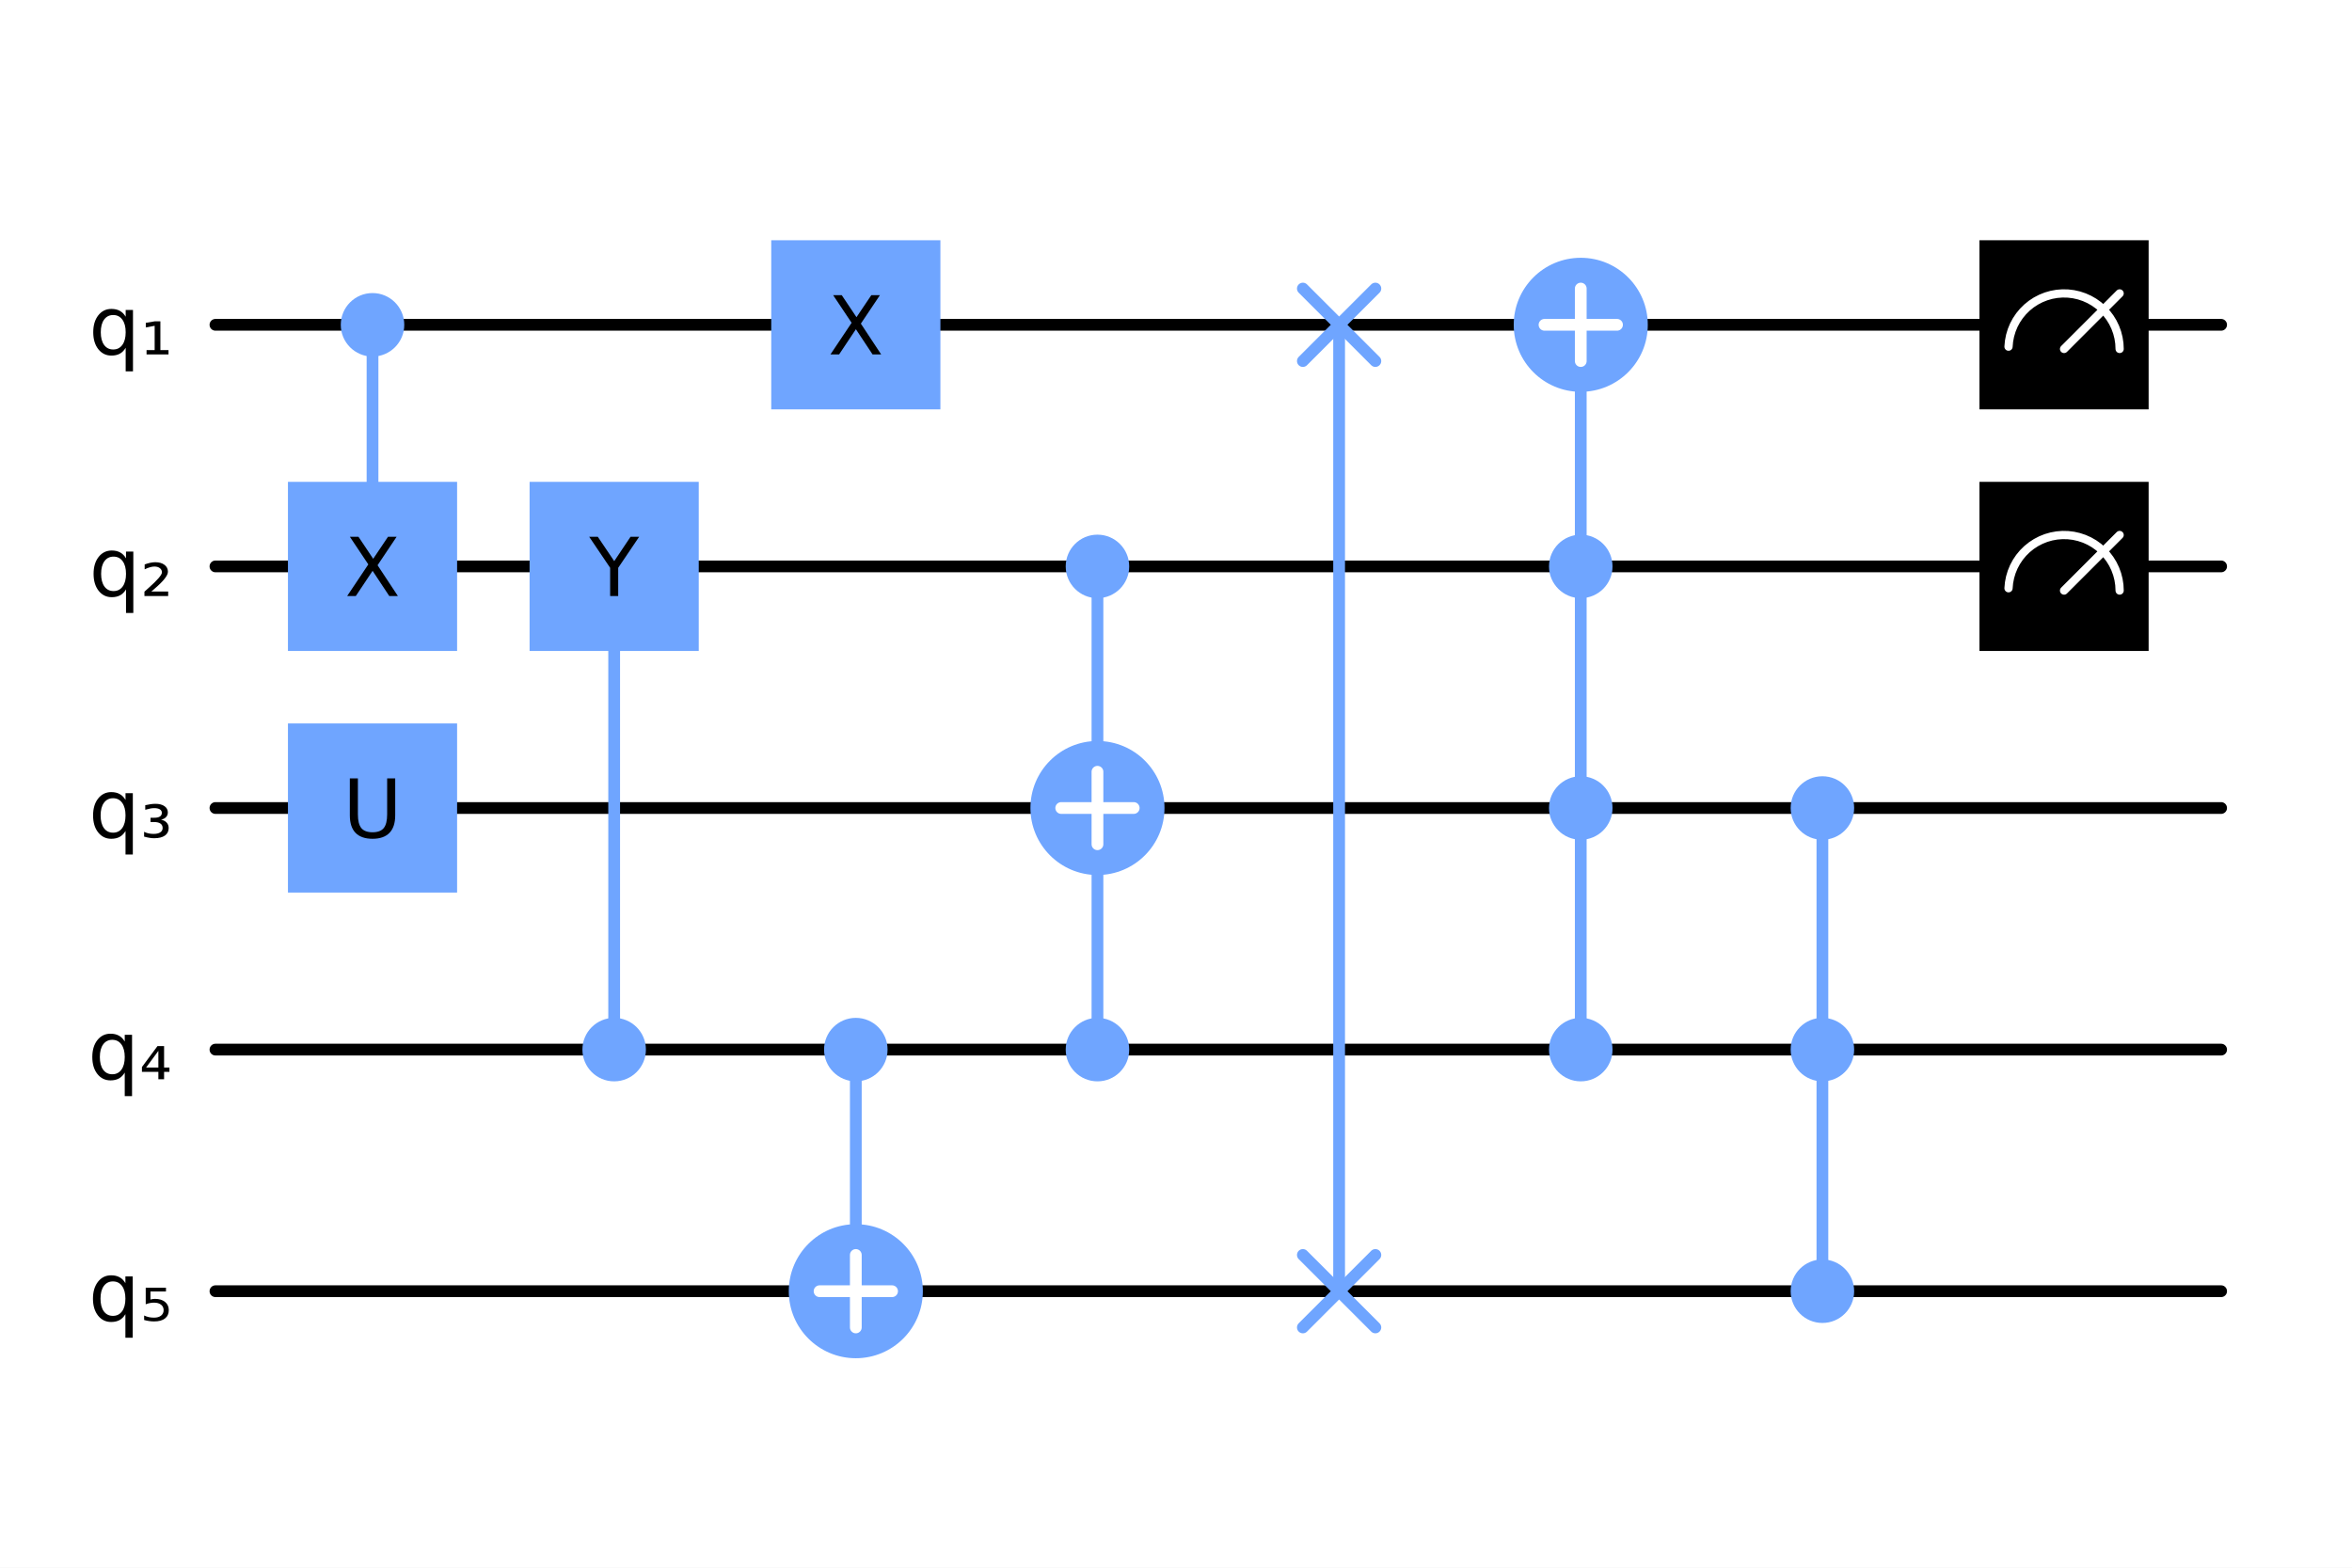
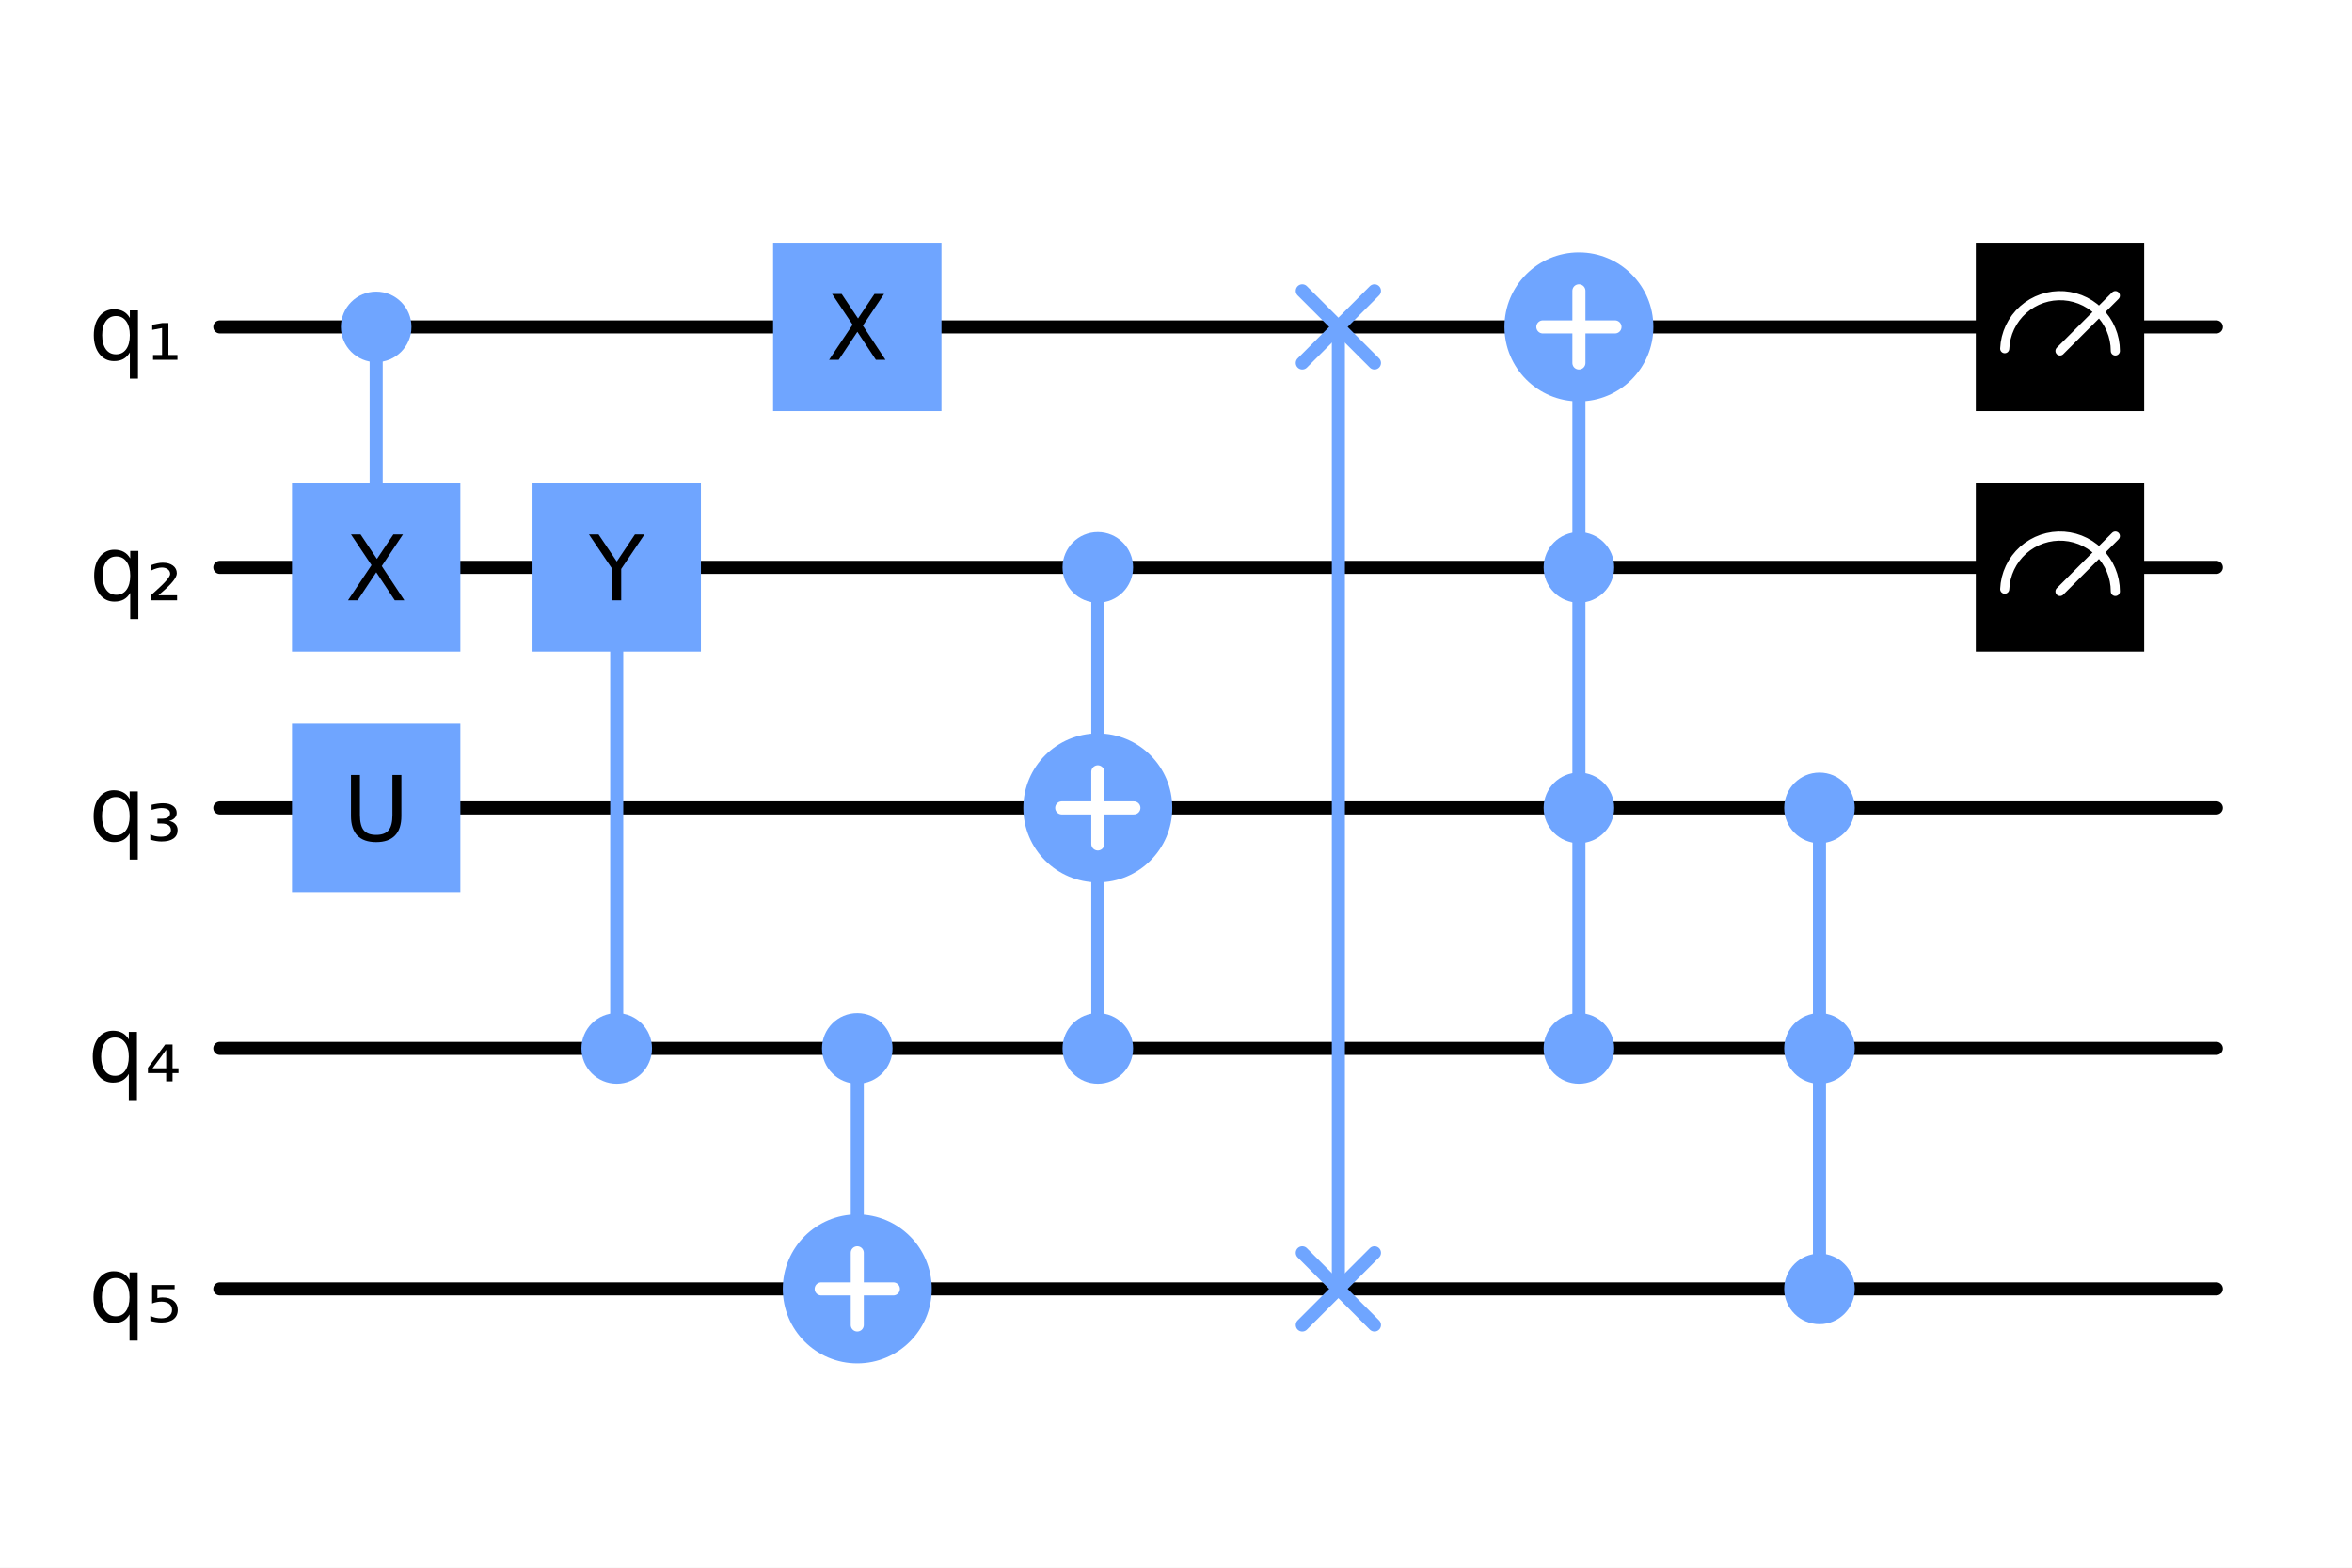
- <svg xmlns="http://www.w3.org/2000/svg" width="600" height="400" viewBox="0 0 2400 1600">
+ <svg xmlns="http://www.w3.org/2000/svg" width="540" height="360" viewBox="0 0 2160 1440">
  <defs>
-     <clipPath id="clip030">
-       <rect x="0" y="0" width="2400" height="1600" />
+     <clipPath id="clip200">
+       <rect x="0" y="0" width="2160" height="1440" />
    </clipPath>
  </defs>
-   <path clip-path="url(#clip030)" d="M0 1600 L2400 1600 L2400 0 L0 0  Z" fill="#ffffff" fill-rule="evenodd" fill-opacity="1" />
+   <path clip-path="url(#clip200)" d="M0 1440 L2160 1440 L2160 0 L0 0  Z" fill="#ffffff" fill-rule="evenodd" fill-opacity="1" />
  <defs>
-     <clipPath id="clip031">
-       <rect x="480" y="0" width="1681" height="1600" />
+     <clipPath id="clip201">
+       <rect x="432" y="0" width="1513" height="1440" />
    </clipPath>
  </defs>
-   <path clip-path="url(#clip030)" d="M47.244 1552.76 L2352.76 1552.76 L2352.76 47.244 L47.244 47.244  Z" fill="#ffffff" fill-rule="evenodd" fill-opacity="1" />
+   <path clip-path="url(#clip200)" d="M47.244 1392.76 L2112.76 1392.76 L2112.76 47.244 L47.244 47.244  Z" fill="#ffffff" fill-rule="evenodd" fill-opacity="1" />
  <defs>
-     <clipPath id="clip032">
-       <rect x="47" y="47" width="2307" height="1507" />
+     <clipPath id="clip202">
+       <rect x="47" y="47" width="2067" height="1347" />
    </clipPath>
  </defs>
-   <polyline clip-path="url(#clip032)" style="stroke:#000000; stroke-linecap:round; stroke-linejoin:round; stroke-width:12; stroke-opacity:1; fill:none" points="219.849,331.5 2266.45,331.5 " />
-   <polyline clip-path="url(#clip032)" style="stroke:#000000; stroke-linecap:round; stroke-linejoin:round; stroke-width:12; stroke-opacity:1; fill:none" points="219.849,578.079 2266.45,578.079 " />
-   <polyline clip-path="url(#clip032)" style="stroke:#000000; stroke-linecap:round; stroke-linejoin:round; stroke-width:12; stroke-opacity:1; fill:none" points="219.849,824.658 2266.45,824.658 " />
-   <polyline clip-path="url(#clip032)" style="stroke:#000000; stroke-linecap:round; stroke-linejoin:round; stroke-width:12; stroke-opacity:1; fill:none" points="219.849,1071.24 2266.45,1071.24 " />
-   <polyline clip-path="url(#clip032)" style="stroke:#000000; stroke-linecap:round; stroke-linejoin:round; stroke-width:12; stroke-opacity:1; fill:none" points="219.849,1317.82 2266.45,1317.82 " />
-   <path clip-path="url(#clip032)" d="M293.823 738.355 L466.428 738.355 L466.428 910.96 L293.823 910.96 L293.823 738.355  Z" fill="#6fa5ff" fill-rule="evenodd" fill-opacity="1" />
-   <polyline clip-path="url(#clip032)" style="stroke:#000000; stroke-linecap:round; stroke-linejoin:round; stroke-width:0; stroke-opacity:1; fill:none" points="293.823,738.355 466.428,738.355 466.428,910.96 293.823,910.96 293.823,738.355 " />
-   <path clip-path="url(#clip032)" d="M786.981 245.198 L959.586 245.198 L959.586 417.803 L786.981 417.803 L786.981 245.198  Z" fill="#6fa5ff" fill-rule="evenodd" fill-opacity="1" />
-   <polyline clip-path="url(#clip032)" style="stroke:#000000; stroke-linecap:round; stroke-linejoin:round; stroke-width:0; stroke-opacity:1; fill:none" points="786.981,245.198 959.586,245.198 959.586,417.803 786.981,417.803 786.981,245.198 " />
-   <circle clip-path="url(#clip032)" cx="380.125" cy="331.5" r="32.4" fill="#6fa5ff" fill-rule="evenodd" fill-opacity="1" stroke="none" />
-   <polyline clip-path="url(#clip032)" style="stroke:#6fa5ff; stroke-linecap:round; stroke-linejoin:round; stroke-width:12; stroke-opacity:1; fill:none" points="380.125,331.5 380.125,578.079 " />
-   <path clip-path="url(#clip032)" d="M293.823 491.776 L466.428 491.776 L466.428 664.382 L293.823 664.382 L293.823 491.776  Z" fill="#6fa5ff" fill-rule="evenodd" fill-opacity="1" />
-   <polyline clip-path="url(#clip032)" style="stroke:#000000; stroke-linecap:round; stroke-linejoin:round; stroke-width:0; stroke-opacity:1; fill:none" points="293.823,491.776 466.428,491.776 466.428,664.382 293.823,664.382 293.823,491.776 " />
-   <circle clip-path="url(#clip032)" cx="626.704" cy="1071.24" r="32.4" fill="#6fa5ff" fill-rule="evenodd" fill-opacity="1" stroke="none" />
-   <polyline clip-path="url(#clip032)" style="stroke:#6fa5ff; stroke-linecap:round; stroke-linejoin:round; stroke-width:12; stroke-opacity:1; fill:none" points="626.704,1071.24 626.704,578.079 " />
-   <path clip-path="url(#clip032)" d="M540.402 491.776 L713.007 491.776 L713.007 664.382 L540.402 664.382 L540.402 491.776  Z" fill="#6fa5ff" fill-rule="evenodd" fill-opacity="1" />
-   <polyline clip-path="url(#clip032)" style="stroke:#000000; stroke-linecap:round; stroke-linejoin:round; stroke-width:0; stroke-opacity:1; fill:none" points="540.402,491.776 713.007,491.776 713.007,664.382 540.402,664.382 540.402,491.776 " />
-   <polyline clip-path="url(#clip032)" style="stroke:#6fa5ff; stroke-linecap:round; stroke-linejoin:round; stroke-width:12; stroke-opacity:1; fill:none" points="873.283,1071.24 873.283,1317.82 " />
-   <circle clip-path="url(#clip032)" cx="873.283" cy="1071.24" r="32.4" fill="#6fa5ff" fill-rule="evenodd" fill-opacity="1" stroke="none" />
-   <circle clip-path="url(#clip032)" cx="873.283" cy="1317.82" r="68.4" fill="#6fa5ff" fill-rule="evenodd" fill-opacity="1" stroke="none" />
-   <polyline clip-path="url(#clip032)" style="stroke:#ffffff; stroke-linecap:round; stroke-linejoin:round; stroke-width:12; stroke-opacity:1; fill:none" points="836.296,1317.82 910.27,1317.82 " />
-   <polyline clip-path="url(#clip032)" style="stroke:#ffffff; stroke-linecap:round; stroke-linejoin:round; stroke-width:12; stroke-opacity:1; fill:none" points="873.283,1280.83 873.283,1354.8 " />
-   <polyline clip-path="url(#clip032)" style="stroke:#6fa5ff; stroke-linecap:round; stroke-linejoin:round; stroke-width:12; stroke-opacity:1; fill:none" points="1119.86,1071.24 1119.86,824.658 " />
-   <polyline clip-path="url(#clip032)" style="stroke:#6fa5ff; stroke-linecap:round; stroke-linejoin:round; stroke-width:12; stroke-opacity:1; fill:none" points="1119.86,578.079 1119.86,824.658 " />
-   <circle clip-path="url(#clip032)" cx="1119.86" cy="1071.24" r="32.4" fill="#6fa5ff" fill-rule="evenodd" fill-opacity="1" stroke="none" />
-   <circle clip-path="url(#clip032)" cx="1119.86" cy="578.079" r="32.4" fill="#6fa5ff" fill-rule="evenodd" fill-opacity="1" stroke="none" />
-   <circle clip-path="url(#clip032)" cx="1119.86" cy="824.658" r="68.4" fill="#6fa5ff" fill-rule="evenodd" fill-opacity="1" stroke="none" />
-   <polyline clip-path="url(#clip032)" style="stroke:#ffffff; stroke-linecap:round; stroke-linejoin:round; stroke-width:12; stroke-opacity:1; fill:none" points="1082.88,824.658 1156.85,824.658 " />
-   <polyline clip-path="url(#clip032)" style="stroke:#ffffff; stroke-linecap:round; stroke-linejoin:round; stroke-width:12; stroke-opacity:1; fill:none" points="1119.86,787.671 1119.86,861.645 " />
-   <polyline clip-path="url(#clip032)" style="stroke:#6fa5ff; stroke-linecap:round; stroke-linejoin:round; stroke-width:12; stroke-opacity:1; fill:none" points="1366.44,331.5 1366.44,1317.82 " />
-   <polyline clip-path="url(#clip032)" style="stroke:#6fa5ff; stroke-linecap:round; stroke-linejoin:round; stroke-width:12; stroke-opacity:1; fill:none" points="1329.45,294.513 1403.43,368.487 " />
-   <polyline clip-path="url(#clip032)" style="stroke:#6fa5ff; stroke-linecap:round; stroke-linejoin:round; stroke-width:12; stroke-opacity:1; fill:none" points="1329.45,368.487 1403.43,294.513 " />
-   <polyline clip-path="url(#clip032)" style="stroke:#6fa5ff; stroke-linecap:round; stroke-linejoin:round; stroke-width:12; stroke-opacity:1; fill:none" points="1329.45,1280.83 1403.43,1354.8 " />
-   <polyline clip-path="url(#clip032)" style="stroke:#6fa5ff; stroke-linecap:round; stroke-linejoin:round; stroke-width:12; stroke-opacity:1; fill:none" points="1329.45,1354.8 1403.43,1280.83 " />
-   <circle clip-path="url(#clip032)" cx="1613.02" cy="578.079" r="32.4" fill="#6fa5ff" fill-rule="evenodd" fill-opacity="1" stroke="none" />
-   <circle clip-path="url(#clip032)" cx="1613.02" cy="824.658" r="32.4" fill="#6fa5ff" fill-rule="evenodd" fill-opacity="1" stroke="none" />
-   <circle clip-path="url(#clip032)" cx="1613.02" cy="1071.24" r="32.4" fill="#6fa5ff" fill-rule="evenodd" fill-opacity="1" stroke="none" />
-   <polyline clip-path="url(#clip032)" style="stroke:#6fa5ff; stroke-linecap:round; stroke-linejoin:round; stroke-width:12; stroke-opacity:1; fill:none" points="1613.02,331.5 1613.02,1071.24 " />
-   <circle clip-path="url(#clip032)" cx="1613.02" cy="331.5" r="68.4" fill="#6fa5ff" fill-rule="evenodd" fill-opacity="1" stroke="none" />
-   <polyline clip-path="url(#clip032)" style="stroke:#ffffff; stroke-linecap:round; stroke-linejoin:round; stroke-width:12; stroke-opacity:1; fill:none" points="1576.03,331.5 1650.01,331.5 " />
-   <polyline clip-path="url(#clip032)" style="stroke:#ffffff; stroke-linecap:round; stroke-linejoin:round; stroke-width:12; stroke-opacity:1; fill:none" points="1613.02,294.513 1613.02,368.487 " />
-   <circle clip-path="url(#clip032)" cx="1859.6" cy="1317.82" r="32.4" fill="#6fa5ff" fill-rule="evenodd" fill-opacity="1" stroke="none" />
-   <circle clip-path="url(#clip032)" cx="1859.6" cy="824.658" r="32.4" fill="#6fa5ff" fill-rule="evenodd" fill-opacity="1" stroke="none" />
-   <circle clip-path="url(#clip032)" cx="1859.6" cy="1071.24" r="32.4" fill="#6fa5ff" fill-rule="evenodd" fill-opacity="1" stroke="none" />
-   <polyline clip-path="url(#clip032)" style="stroke:#6fa5ff; stroke-linecap:round; stroke-linejoin:round; stroke-width:12; stroke-opacity:1; fill:none" points="1859.6,824.658 1859.6,1317.82 " />
-   <path clip-path="url(#clip032)" d="M2019.87 245.198 L2192.48 245.198 L2192.48 417.803 L2019.87 417.803 L2019.87 245.198  Z" fill="#000000" fill-rule="evenodd" fill-opacity="1" />
-   <polyline clip-path="url(#clip032)" style="stroke:#000000; stroke-linecap:round; stroke-linejoin:round; stroke-width:0; stroke-opacity:1; fill:none" points="2019.87,245.198 2192.48,245.198 2192.48,417.803 2019.87,417.803 2019.87,245.198 " />
-   <polyline clip-path="url(#clip032)" style="stroke:#ffffff; stroke-linecap:round; stroke-linejoin:round; stroke-width:8.4; stroke-opacity:1; fill:none" points="2106.18,356.158 2162.89,299.445 " />
-   <polyline clip-path="url(#clip032)" style="stroke:#ffffff; stroke-linecap:round; stroke-linejoin:round; stroke-width:8.4; stroke-opacity:1; fill:none" points="2162.89,356.158 2162.61,350.496 2161.76,344.891 2160.36,339.398 2158.41,334.073 2155.95,328.968 2152.98,324.136 2149.55,319.623 2145.69,315.475 2141.43,311.733 2136.82,308.436 2131.9,305.615 2126.73,303.299 2121.35,301.512 2115.82,300.27 2110.19,299.587 2104.52,299.469 2098.87,299.918 2093.29,300.928 2087.84,302.491 2082.58,304.589 2077.55,307.203 2072.8,310.306 2068.39,313.867 2064.36,317.851 2060.74,322.217 2057.58,326.922 2054.9,331.92 2052.74,337.16 2051.11,342.59 2050.03,348.155 2049.51,353.8 " />
-   <path clip-path="url(#clip032)" d="M2019.87 491.776 L2192.48 491.776 L2192.48 664.382 L2019.87 664.382 L2019.87 491.776  Z" fill="#000000" fill-rule="evenodd" fill-opacity="1" />
-   <polyline clip-path="url(#clip032)" style="stroke:#000000; stroke-linecap:round; stroke-linejoin:round; stroke-width:0; stroke-opacity:1; fill:none" points="2019.87,491.776 2192.48,491.776 2192.48,664.382 2019.87,664.382 2019.87,491.776 " />
-   <polyline clip-path="url(#clip032)" style="stroke:#ffffff; stroke-linecap:round; stroke-linejoin:round; stroke-width:8.4; stroke-opacity:1; fill:none" points="2106.18,602.737 2162.89,546.024 " />
-   <polyline clip-path="url(#clip032)" style="stroke:#ffffff; stroke-linecap:round; stroke-linejoin:round; stroke-width:8.4; stroke-opacity:1; fill:none" points="2162.89,602.737 2162.61,597.075 2161.76,591.47 2160.36,585.977 2158.41,580.652 2155.95,575.547 2152.98,570.714 2149.55,566.201 2145.69,562.053 2141.43,558.312 2136.82,555.015 2131.9,552.194 2126.73,549.878 2121.35,548.091 2115.82,546.849 2110.19,546.166 2104.52,546.048 2098.87,546.497 2093.29,547.507 2087.84,549.069 2082.58,551.168 2077.55,553.782 2072.8,556.885 2068.39,560.446 2064.36,564.429 2060.74,568.796 2057.58,573.501 2054.9,578.499 2052.74,583.739 2051.11,589.168 2050.03,594.734 2049.51,600.379 " />
-   <path clip-path="url(#clip030)" d="M102.841 339.096 Q102.841 347.319 106.203 352.018 Q109.606 356.677 115.52 356.677 Q121.434 356.677 124.837 352.018 Q128.24 347.319 128.24 339.096 Q128.24 330.872 124.837 326.214 Q121.434 321.515 115.52 321.515 Q109.606 321.515 106.203 326.214 Q102.841 330.872 102.841 339.096 M128.24 354.935 Q125.89 358.986 122.285 360.971 Q118.72 362.915 113.697 362.915 Q105.474 362.915 100.289 356.353 Q95.144 349.79 95.144 339.096 Q95.144 328.401 100.289 321.839 Q105.474 315.276 113.697 315.276 Q118.72 315.276 122.285 317.261 Q125.89 319.206 128.24 323.257 L128.24 316.37 L135.694 316.37 L135.694 378.997 L128.24 378.997 L128.24 354.935 Z" fill="#000000" fill-rule="nonzero" fill-opacity="1" />
-   <path clip-path="url(#clip030)" d="M149.548 357.284 L157.812 357.284 L157.812 332.533 L148.778 334.194 L148.778 329.495 L158.095 327.915 L163.645 327.915 L163.645 357.284 L171.949 357.284 L171.949 361.74 L149.548 361.74 L149.548 357.284 Z" fill="#000000" fill-rule="nonzero" fill-opacity="1" />
-   <path clip-path="url(#clip030)" d="M103.185 585.675 Q103.185 593.898 106.547 598.597 Q109.95 603.255 115.864 603.255 Q121.779 603.255 125.182 598.597 Q128.584 593.898 128.584 585.675 Q128.584 577.451 125.182 572.793 Q121.779 568.094 115.864 568.094 Q109.95 568.094 106.547 572.793 Q103.185 577.451 103.185 585.675 M128.584 601.514 Q126.235 605.564 122.629 607.549 Q119.065 609.494 114.042 609.494 Q105.818 609.494 100.633 602.931 Q95.488 596.369 95.488 585.675 Q95.488 574.98 100.633 568.418 Q105.818 561.855 114.042 561.855 Q119.065 561.855 122.629 563.84 Q126.235 565.785 128.584 569.835 L128.584 562.949 L136.038 562.949 L136.038 625.576 L128.584 625.576 L128.584 601.514 Z" fill="#000000" fill-rule="nonzero" fill-opacity="1" />
-   <path clip-path="url(#clip030)" d="M154.429 603.701 L171.605 603.701 L171.605 608.319 L147.381 608.319 L147.381 603.863 Q148.758 602.607 151.31 600.339 Q165.245 587.984 165.245 584.176 Q165.245 581.502 163.139 579.882 Q161.032 578.221 157.589 578.221 Q155.482 578.221 153.011 578.95 Q150.54 579.639 147.624 581.056 L147.624 576.074 Q150.743 574.94 153.416 574.372 Q156.13 573.805 158.439 573.805 Q164.313 573.805 167.838 576.479 Q171.362 579.153 171.362 583.528 Q171.362 589.158 157.953 600.663 Q155.685 602.607 154.429 603.701 Z" fill="#000000" fill-rule="nonzero" fill-opacity="1" />
-   <path clip-path="url(#clip030)" d="M102.679 832.253 Q102.679 840.477 106.041 845.176 Q109.444 849.834 115.358 849.834 Q121.272 849.834 124.675 845.176 Q128.078 840.477 128.078 832.253 Q128.078 824.03 124.675 819.371 Q121.272 814.672 115.358 814.672 Q109.444 814.672 106.041 819.371 Q102.679 824.03 102.679 832.253 M128.078 848.092 Q125.728 852.143 122.123 854.128 Q118.558 856.073 113.535 856.073 Q105.312 856.073 100.127 849.51 Q94.982 842.948 94.982 832.253 Q94.982 821.559 100.127 814.996 Q105.312 808.434 113.535 808.434 Q118.558 808.434 122.123 810.419 Q125.728 812.363 128.078 816.414 L128.078 809.528 L135.532 809.528 L135.532 872.155 L128.078 872.155 L128.078 848.092 Z" fill="#000000" fill-rule="nonzero" fill-opacity="1" />
-   <path clip-path="url(#clip030)" d="M164.293 836.588 Q168.02 837.317 170.045 839.545 Q172.111 841.732 172.111 845.054 Q172.111 850.077 168.263 852.791 Q164.415 855.506 157.244 855.506 Q154.935 855.506 152.383 855.06 Q149.872 854.655 147.036 853.845 L147.036 848.943 Q149.143 850.037 151.533 850.563 Q153.963 851.09 156.677 851.09 Q161.093 851.09 163.523 849.51 Q165.954 847.89 165.954 845.054 Q165.954 842.057 163.685 840.517 Q161.457 838.978 157.082 838.978 L153.599 838.978 L153.599 834.603 L157.407 834.603 Q161.214 834.603 163.159 833.347 Q165.144 832.051 165.144 829.62 Q165.144 827.271 163.118 826.055 Q161.093 824.8 157.244 824.8 Q155.624 824.8 153.558 825.164 Q151.492 825.529 148.211 826.461 L148.211 821.802 Q151.168 821.113 153.761 820.749 Q156.353 820.384 158.581 820.384 Q164.415 820.384 167.817 822.774 Q171.261 825.164 171.261 829.175 Q171.261 831.97 169.438 833.914 Q167.615 835.859 164.293 836.588 Z" fill="#000000" fill-rule="nonzero" fill-opacity="1" />
-   <path clip-path="url(#clip030)" d="M101.889 1078.83 Q101.889 1087.06 105.251 1091.75 Q108.654 1096.41 114.568 1096.41 Q120.483 1096.41 123.885 1091.75 Q127.288 1087.06 127.288 1078.83 Q127.288 1070.61 123.885 1065.95 Q120.483 1061.25 114.568 1061.25 Q108.654 1061.25 105.251 1065.95 Q101.889 1070.61 101.889 1078.83 M127.288 1094.67 Q124.939 1098.72 121.333 1100.71 Q117.768 1102.65 112.745 1102.65 Q104.522 1102.65 99.337 1096.09 Q94.192 1089.53 94.192 1078.83 Q94.192 1068.14 99.337 1061.58 Q104.522 1055.01 112.745 1055.01 Q117.768 1055.01 121.333 1057 Q124.939 1058.94 127.288 1062.99 L127.288 1056.11 L134.742 1056.11 L134.742 1118.73 L127.288 1118.73 L127.288 1094.67 Z" fill="#000000" fill-rule="nonzero" fill-opacity="1" />
-   <path clip-path="url(#clip030)" d="M161.599 1072.55 L149.082 1089.53 L161.599 1089.53 L161.599 1072.55 M160.708 1067.65 L167.432 1067.65 L167.432 1089.53 L172.901 1089.53 L172.901 1093.94 L167.432 1093.94 L167.432 1101.48 L161.599 1101.48 L161.599 1093.94 L144.828 1093.94 L144.828 1089.04 L160.708 1067.65 Z" fill="#000000" fill-rule="nonzero" fill-opacity="1" />
-   <path clip-path="url(#clip030)" d="M102.557 1325.41 Q102.557 1333.63 105.92 1338.33 Q109.322 1342.99 115.237 1342.99 Q121.151 1342.99 124.554 1338.33 Q127.956 1333.63 127.956 1325.41 Q127.956 1317.19 124.554 1312.53 Q121.151 1307.83 115.237 1307.83 Q109.322 1307.83 105.92 1312.53 Q102.557 1317.19 102.557 1325.41 M127.956 1341.25 Q125.607 1345.3 122.002 1347.29 Q118.437 1349.23 113.414 1349.23 Q105.19 1349.23 100.005 1342.67 Q94.861 1336.11 94.861 1325.41 Q94.861 1314.72 100.005 1308.15 Q105.19 1301.59 113.414 1301.59 Q118.437 1301.59 122.002 1303.58 Q125.607 1305.52 127.956 1309.57 L127.956 1302.69 L135.41 1302.69 L135.41 1365.31 L127.956 1365.31 L127.956 1341.25 Z" fill="#000000" fill-rule="nonzero" fill-opacity="1" />
-   <path clip-path="url(#clip030)" d="M148.697 1314.23 L169.357 1314.23 L169.357 1318.08 L153.518 1318.08 L153.518 1326.34 Q154.652 1325.98 155.827 1325.82 Q156.961 1325.65 158.095 1325.65 Q164.617 1325.65 168.425 1328.77 Q172.233 1331.85 172.233 1337.16 Q172.233 1342.63 168.303 1345.67 Q164.415 1348.66 157.285 1348.66 Q154.854 1348.66 152.302 1348.3 Q149.75 1347.93 147.077 1347.2 L147.077 1342.63 Q149.386 1343.72 151.897 1344.29 Q154.409 1344.81 157.204 1344.81 Q161.7 1344.81 164.334 1342.75 Q166.967 1340.68 166.967 1337.16 Q166.967 1333.63 164.334 1331.57 Q161.7 1329.5 157.204 1329.5 Q155.097 1329.5 152.991 1329.91 Q150.885 1330.31 148.697 1331.16 L148.697 1314.23 Z" fill="#000000" fill-rule="nonzero" fill-opacity="1" />
-   <path clip-path="url(#clip030)" d="M356.975 794.418 L365.198 794.418 L365.198 831.16 Q365.198 840.882 368.722 845.176 Q372.246 849.429 380.146 849.429 Q388.004 849.429 391.529 845.176 Q395.053 840.882 395.053 831.16 L395.053 794.418 L403.276 794.418 L403.276 832.172 Q403.276 844.001 397.403 850.037 Q391.569 856.073 380.146 856.073 Q368.682 856.073 362.808 850.037 Q356.975 844.001 356.975 832.172 L356.975 794.418 Z" fill="#000000" fill-rule="nonzero" fill-opacity="1" />
-   <path clip-path="url(#clip030)" d="M850.152 301.26 L858.943 301.26 L873.972 323.743 L889.082 301.26 L897.872 301.26 L878.428 330.305 L899.168 361.74 L890.378 361.74 L873.364 336.017 L856.229 361.74 L847.398 361.74 L868.989 329.455 L850.152 301.26 Z" fill="#000000" fill-rule="nonzero" fill-opacity="1" />
-   <path clip-path="url(#clip030)" d="M356.995 547.839 L365.785 547.839 L380.814 570.322 L395.924 547.839 L404.714 547.839 L385.27 576.884 L406.011 608.319 L397.22 608.319 L380.206 582.596 L363.071 608.319 L354.24 608.319 L375.832 576.033 L356.995 547.839 Z" fill="#000000" fill-rule="nonzero" fill-opacity="1" />
-   <path clip-path="url(#clip030)" d="M601.204 547.839 L609.994 547.839 L626.765 572.712 L643.414 547.839 L652.205 547.839 L630.816 579.517 L630.816 608.319 L622.593 608.319 L622.593 579.517 L601.204 547.839 Z" fill="#000000" fill-rule="nonzero" fill-opacity="1" />
+   <polyline clip-path="url(#clip202)" style="stroke:#000000; stroke-linecap:round; stroke-linejoin:round; stroke-width:12; stroke-opacity:1; fill:none" points="201.881,300.27 2035.44,300.27 " />
+   <polyline clip-path="url(#clip202)" style="stroke:#000000; stroke-linecap:round; stroke-linejoin:round; stroke-width:12; stroke-opacity:1; fill:none" points="201.881,521.181 2035.44,521.181 " />
+   <polyline clip-path="url(#clip202)" style="stroke:#000000; stroke-linecap:round; stroke-linejoin:round; stroke-width:12; stroke-opacity:1; fill:none" points="201.881,742.091 2035.44,742.091 " />
+   <polyline clip-path="url(#clip202)" style="stroke:#000000; stroke-linecap:round; stroke-linejoin:round; stroke-width:12; stroke-opacity:1; fill:none" points="201.881,963.001 2035.44,963.001 " />
+   <polyline clip-path="url(#clip202)" style="stroke:#000000; stroke-linecap:round; stroke-linejoin:round; stroke-width:12; stroke-opacity:1; fill:none" points="201.881,1183.91 2035.44,1183.91 " />
+   <path clip-path="url(#clip202)" d="M268.154 664.772 L422.792 664.772 L422.792 819.41 L268.154 819.41 L268.154 664.772  Z" fill="#6fa5ff" fill-rule="evenodd" fill-opacity="1" />
+   <polyline clip-path="url(#clip202)" style="stroke:#000000; stroke-linecap:round; stroke-linejoin:round; stroke-width:0; stroke-opacity:1; fill:none" points="268.154,664.772 422.792,664.772 422.792,819.41 268.154,819.41 268.154,664.772 " />
+   <path clip-path="url(#clip202)" d="M709.975 222.952 L864.612 222.952 L864.612 377.589 L709.975 377.589 L709.975 222.952  Z" fill="#6fa5ff" fill-rule="evenodd" fill-opacity="1" />
+   <polyline clip-path="url(#clip202)" style="stroke:#000000; stroke-linecap:round; stroke-linejoin:round; stroke-width:0; stroke-opacity:1; fill:none" points="709.975,222.952 864.612,222.952 864.612,377.589 709.975,377.589 709.975,222.952 " />
+   <circle clip-path="url(#clip202)" cx="345.473" cy="300.27" r="32.4" fill="#6fa5ff" fill-rule="evenodd" fill-opacity="1" stroke="none" />
+   <polyline clip-path="url(#clip202)" style="stroke:#6fa5ff; stroke-linecap:round; stroke-linejoin:round; stroke-width:12; stroke-opacity:1; fill:none" points="345.473,300.27 345.473,521.181 " />
+   <path clip-path="url(#clip202)" d="M268.154 443.862 L422.792 443.862 L422.792 598.499 L268.154 598.499 L268.154 443.862  Z" fill="#6fa5ff" fill-rule="evenodd" fill-opacity="1" />
+   <polyline clip-path="url(#clip202)" style="stroke:#000000; stroke-linecap:round; stroke-linejoin:round; stroke-width:0; stroke-opacity:1; fill:none" points="268.154,443.862 422.792,443.862 422.792,598.499 268.154,598.499 268.154,443.862 " />
+   <circle clip-path="url(#clip202)" cx="566.383" cy="963.001" r="32.4" fill="#6fa5ff" fill-rule="evenodd" fill-opacity="1" stroke="none" />
+   <polyline clip-path="url(#clip202)" style="stroke:#6fa5ff; stroke-linecap:round; stroke-linejoin:round; stroke-width:12; stroke-opacity:1; fill:none" points="566.383,963.001 566.383,521.181 " />
+   <path clip-path="url(#clip202)" d="M489.065 443.862 L643.702 443.862 L643.702 598.499 L489.065 598.499 L489.065 443.862  Z" fill="#6fa5ff" fill-rule="evenodd" fill-opacity="1" />
+   <polyline clip-path="url(#clip202)" style="stroke:#000000; stroke-linecap:round; stroke-linejoin:round; stroke-width:0; stroke-opacity:1; fill:none" points="489.065,443.862 643.702,443.862 643.702,598.499 489.065,598.499 489.065,443.862 " />
+   <polyline clip-path="url(#clip202)" style="stroke:#6fa5ff; stroke-linecap:round; stroke-linejoin:round; stroke-width:12; stroke-opacity:1; fill:none" points="787.294,963.001 787.294,1183.91 " />
+   <circle clip-path="url(#clip202)" cx="787.294" cy="963.001" r="32.4" fill="#6fa5ff" fill-rule="evenodd" fill-opacity="1" stroke="none" />
+   <circle clip-path="url(#clip202)" cx="787.294" cy="1183.91" r="68.4" fill="#6fa5ff" fill-rule="evenodd" fill-opacity="1" stroke="none" />
+   <polyline clip-path="url(#clip202)" style="stroke:#ffffff; stroke-linecap:round; stroke-linejoin:round; stroke-width:12; stroke-opacity:1; fill:none" points="754.157,1183.91 820.43,1183.91 " />
+   <polyline clip-path="url(#clip202)" style="stroke:#ffffff; stroke-linecap:round; stroke-linejoin:round; stroke-width:12; stroke-opacity:1; fill:none" points="787.294,1150.78 787.294,1217.05 " />
+   <polyline clip-path="url(#clip202)" style="stroke:#6fa5ff; stroke-linecap:round; stroke-linejoin:round; stroke-width:12; stroke-opacity:1; fill:none" points="1008.2,963.001 1008.2,742.091 " />
+   <polyline clip-path="url(#clip202)" style="stroke:#6fa5ff; stroke-linecap:round; stroke-linejoin:round; stroke-width:12; stroke-opacity:1; fill:none" points="1008.2,521.181 1008.2,742.091 " />
+   <circle clip-path="url(#clip202)" cx="1008.2" cy="963.001" r="32.4" fill="#6fa5ff" fill-rule="evenodd" fill-opacity="1" stroke="none" />
+   <circle clip-path="url(#clip202)" cx="1008.2" cy="521.181" r="32.4" fill="#6fa5ff" fill-rule="evenodd" fill-opacity="1" stroke="none" />
+   <circle clip-path="url(#clip202)" cx="1008.2" cy="742.091" r="68.4" fill="#6fa5ff" fill-rule="evenodd" fill-opacity="1" stroke="none" />
+   <polyline clip-path="url(#clip202)" style="stroke:#ffffff; stroke-linecap:round; stroke-linejoin:round; stroke-width:12; stroke-opacity:1; fill:none" points="975.068,742.091 1041.34,742.091 " />
+   <polyline clip-path="url(#clip202)" style="stroke:#ffffff; stroke-linecap:round; stroke-linejoin:round; stroke-width:12; stroke-opacity:1; fill:none" points="1008.2,708.954 1008.2,775.228 " />
+   <polyline clip-path="url(#clip202)" style="stroke:#6fa5ff; stroke-linecap:round; stroke-linejoin:round; stroke-width:12; stroke-opacity:1; fill:none" points="1229.11,300.27 1229.11,1183.91 " />
+   <polyline clip-path="url(#clip202)" style="stroke:#6fa5ff; stroke-linecap:round; stroke-linejoin:round; stroke-width:12; stroke-opacity:1; fill:none" points="1195.98,267.134 1262.25,333.407 " />
+   <polyline clip-path="url(#clip202)" style="stroke:#6fa5ff; stroke-linecap:round; stroke-linejoin:round; stroke-width:12; stroke-opacity:1; fill:none" points="1195.98,333.407 1262.25,267.134 " />
+   <polyline clip-path="url(#clip202)" style="stroke:#6fa5ff; stroke-linecap:round; stroke-linejoin:round; stroke-width:12; stroke-opacity:1; fill:none" points="1195.98,1150.78 1262.25,1217.05 " />
+   <polyline clip-path="url(#clip202)" style="stroke:#6fa5ff; stroke-linecap:round; stroke-linejoin:round; stroke-width:12; stroke-opacity:1; fill:none" points="1195.98,1217.05 1262.25,1150.78 " />
+   <circle clip-path="url(#clip202)" cx="1450.02" cy="521.181" r="32.4" fill="#6fa5ff" fill-rule="evenodd" fill-opacity="1" stroke="none" />
+   <circle clip-path="url(#clip202)" cx="1450.02" cy="742.091" r="32.4" fill="#6fa5ff" fill-rule="evenodd" fill-opacity="1" stroke="none" />
+   <circle clip-path="url(#clip202)" cx="1450.02" cy="963.001" r="32.4" fill="#6fa5ff" fill-rule="evenodd" fill-opacity="1" stroke="none" />
+   <polyline clip-path="url(#clip202)" style="stroke:#6fa5ff; stroke-linecap:round; stroke-linejoin:round; stroke-width:12; stroke-opacity:1; fill:none" points="1450.02,300.27 1450.02,963.001 " />
+   <circle clip-path="url(#clip202)" cx="1450.02" cy="300.27" r="68.4" fill="#6fa5ff" fill-rule="evenodd" fill-opacity="1" stroke="none" />
+   <polyline clip-path="url(#clip202)" style="stroke:#ffffff; stroke-linecap:round; stroke-linejoin:round; stroke-width:12; stroke-opacity:1; fill:none" points="1416.89,300.27 1483.16,300.27 " />
+   <polyline clip-path="url(#clip202)" style="stroke:#ffffff; stroke-linecap:round; stroke-linejoin:round; stroke-width:12; stroke-opacity:1; fill:none" points="1450.02,267.134 1450.02,333.407 " />
+   <circle clip-path="url(#clip202)" cx="1670.94" cy="1183.91" r="32.4" fill="#6fa5ff" fill-rule="evenodd" fill-opacity="1" stroke="none" />
+   <circle clip-path="url(#clip202)" cx="1670.94" cy="742.091" r="32.4" fill="#6fa5ff" fill-rule="evenodd" fill-opacity="1" stroke="none" />
+   <circle clip-path="url(#clip202)" cx="1670.94" cy="963.001" r="32.4" fill="#6fa5ff" fill-rule="evenodd" fill-opacity="1" stroke="none" />
+   <polyline clip-path="url(#clip202)" style="stroke:#6fa5ff; stroke-linecap:round; stroke-linejoin:round; stroke-width:12; stroke-opacity:1; fill:none" points="1670.94,742.091 1670.94,1183.91 " />
+   <path clip-path="url(#clip202)" d="M1814.53 222.952 L1969.16 222.952 L1969.16 377.589 L1814.53 377.589 L1814.53 222.952  Z" fill="#000000" fill-rule="evenodd" fill-opacity="1" />
+   <polyline clip-path="url(#clip202)" style="stroke:#000000; stroke-linecap:round; stroke-linejoin:round; stroke-width:0; stroke-opacity:1; fill:none" points="1814.53,222.952 1969.16,222.952 1969.16,377.589 1814.53,377.589 1814.53,222.952 " />
+   <polyline clip-path="url(#clip202)" style="stroke:#ffffff; stroke-linecap:round; stroke-linejoin:round; stroke-width:8.4; stroke-opacity:1; fill:none" points="1891.85,322.361 1942.65,271.552 " />
+   <polyline clip-path="url(#clip202)" style="stroke:#ffffff; stroke-linecap:round; stroke-linejoin:round; stroke-width:8.4; stroke-opacity:1; fill:none" points="1942.65,322.361 1942.4,317.289 1941.64,312.267 1940.39,307.346 1938.64,302.575 1936.43,298.002 1933.78,293.672 1930.71,289.629 1927.24,285.913 1923.43,282.561 1919.3,279.607 1914.89,277.08 1910.26,275.005 1905.44,273.404 1900.48,272.291 1895.44,271.679 1890.36,271.574 1885.3,271.975 1880.3,272.881 1875.42,274.28 1870.7,276.161 1866.19,278.502 1861.94,281.282 1857.99,284.473 1854.38,288.041 1851.14,291.953 1848.31,296.169 1845.91,300.646 1843.97,305.341 1842.51,310.205 1841.54,315.191 1841.08,320.249 " />
+   <path clip-path="url(#clip202)" d="M1814.53 443.862 L1969.16 443.862 L1969.16 598.499 L1814.53 598.499 L1814.53 443.862  Z" fill="#000000" fill-rule="evenodd" fill-opacity="1" />
+   <polyline clip-path="url(#clip202)" style="stroke:#000000; stroke-linecap:round; stroke-linejoin:round; stroke-width:0; stroke-opacity:1; fill:none" points="1814.53,443.862 1969.16,443.862 1969.16,598.499 1814.53,598.499 1814.53,443.862 " />
+   <polyline clip-path="url(#clip202)" style="stroke:#ffffff; stroke-linecap:round; stroke-linejoin:round; stroke-width:8.4; stroke-opacity:1; fill:none" points="1891.85,543.272 1942.65,492.462 " />
+   <polyline clip-path="url(#clip202)" style="stroke:#ffffff; stroke-linecap:round; stroke-linejoin:round; stroke-width:8.4; stroke-opacity:1; fill:none" points="1942.65,543.272 1942.4,538.199 1941.64,533.177 1940.39,528.257 1938.64,523.486 1936.43,518.912 1933.78,514.583 1930.71,510.539 1927.24,506.823 1923.43,503.471 1919.3,500.517 1914.89,497.99 1910.26,495.915 1905.44,494.314 1900.48,493.202 1895.44,492.59 1890.36,492.484 1885.3,492.886 1880.3,493.791 1875.42,495.191 1870.7,497.071 1866.19,499.413 1861.94,502.193 1857.99,505.383 1854.38,508.952 1851.14,512.864 1848.31,517.079 1845.91,521.557 1843.97,526.251 1842.51,531.116 1841.54,536.101 1841.08,541.159 " />
+   <path clip-path="url(#clip200)" d="M93.857 307.866 Q93.857 316.089 97.219 320.788 Q100.622 325.447 106.536 325.447 Q112.451 325.447 115.853 320.788 Q119.256 316.089 119.256 307.866 Q119.256 299.642 115.853 294.984 Q112.451 290.285 106.536 290.285 Q100.622 290.285 97.219 294.984 Q93.857 299.642 93.857 307.866 M119.256 323.705 Q116.907 327.756 113.301 329.741 Q109.736 331.685 104.713 331.685 Q96.49 331.685 91.305 325.123 Q86.16 318.56 86.16 307.866 Q86.16 297.171 91.305 290.609 Q96.49 284.046 104.713 284.046 Q109.736 284.046 113.301 286.031 Q116.907 287.976 119.256 292.027 L119.256 285.14 L126.71 285.14 L126.71 347.767 L119.256 347.767 L119.256 323.705 Z" fill="#000000" fill-rule="nonzero" fill-opacity="1" />
+   <path clip-path="url(#clip200)" d="M140.564 326.054 L148.828 326.054 L148.828 301.303 L139.794 302.964 L139.794 298.265 L149.111 296.685 L154.661 296.685 L154.661 326.054 L162.965 326.054 L162.965 330.51 L140.564 330.51 L140.564 326.054 Z" fill="#000000" fill-rule="nonzero" fill-opacity="1" />
+   <path clip-path="url(#clip200)" d="M94.201 528.776 Q94.201 536.999 97.563 541.699 Q100.966 546.357 106.881 546.357 Q112.795 546.357 116.198 541.699 Q119.6 536.999 119.6 528.776 Q119.6 520.553 116.198 515.894 Q112.795 511.195 106.881 511.195 Q100.966 511.195 97.563 515.894 Q94.201 520.553 94.201 528.776 M119.6 544.615 Q117.251 548.666 113.646 550.651 Q110.081 552.595 105.058 552.595 Q96.834 552.595 91.649 546.033 Q86.504 539.471 86.504 528.776 Q86.504 518.082 91.649 511.519 Q96.834 504.957 105.058 504.957 Q110.081 504.957 113.646 506.942 Q117.251 508.886 119.6 512.937 L119.6 506.051 L127.054 506.051 L127.054 568.678 L119.6 568.678 L119.6 544.615 Z" fill="#000000" fill-rule="nonzero" fill-opacity="1" />
+   <path clip-path="url(#clip200)" d="M145.445 546.803 L162.621 546.803 L162.621 551.421 L138.397 551.421 L138.397 546.965 Q139.774 545.709 142.326 543.44 Q156.261 531.085 156.261 527.277 Q156.261 524.604 154.155 522.983 Q152.048 521.322 148.605 521.322 Q146.498 521.322 144.027 522.052 Q141.556 522.74 138.64 524.158 L138.64 519.175 Q141.759 518.041 144.432 517.474 Q147.147 516.907 149.456 516.907 Q155.329 516.907 158.854 519.581 Q162.378 522.254 162.378 526.629 Q162.378 532.26 148.969 543.764 Q146.701 545.709 145.445 546.803 Z" fill="#000000" fill-rule="nonzero" fill-opacity="1" />
+   <path clip-path="url(#clip200)" d="M93.695 749.686 Q93.695 757.91 97.057 762.609 Q100.46 767.267 106.374 767.267 Q112.288 767.267 115.691 762.609 Q119.094 757.91 119.094 749.686 Q119.094 741.463 115.691 736.805 Q112.288 732.106 106.374 732.106 Q100.46 732.106 97.057 736.805 Q93.695 741.463 93.695 749.686 M119.094 765.526 Q116.744 769.576 113.139 771.561 Q109.574 773.506 104.551 773.506 Q96.328 773.506 91.143 766.943 Q85.998 760.381 85.998 749.686 Q85.998 738.992 91.143 732.43 Q96.328 725.867 104.551 725.867 Q109.574 725.867 113.139 727.852 Q116.744 729.797 119.094 733.847 L119.094 726.961 L126.548 726.961 L126.548 789.588 L119.094 789.588 L119.094 765.526 Z" fill="#000000" fill-rule="nonzero" fill-opacity="1" />
+   <path clip-path="url(#clip200)" d="M155.309 754.021 Q159.036 754.75 161.061 756.978 Q163.127 759.166 163.127 762.487 Q163.127 767.51 159.279 770.225 Q155.431 772.939 148.261 772.939 Q145.951 772.939 143.399 772.493 Q140.888 772.088 138.052 771.278 L138.052 766.376 Q140.159 767.47 142.549 767.997 Q144.979 768.523 147.693 768.523 Q152.109 768.523 154.539 766.943 Q156.97 765.323 156.97 762.487 Q156.97 759.49 154.701 757.95 Q152.473 756.411 148.098 756.411 L144.615 756.411 L144.615 752.036 L148.423 752.036 Q152.23 752.036 154.175 750.78 Q156.16 749.484 156.16 747.053 Q156.16 744.704 154.134 743.489 Q152.109 742.233 148.261 742.233 Q146.64 742.233 144.574 742.597 Q142.508 742.962 139.227 743.894 L139.227 739.235 Q142.184 738.546 144.777 738.182 Q147.369 737.817 149.597 737.817 Q155.431 737.817 158.833 740.207 Q162.277 742.597 162.277 746.608 Q162.277 749.403 160.454 751.347 Q158.631 753.292 155.309 754.021 Z" fill="#000000" fill-rule="nonzero" fill-opacity="1" />
+   <path clip-path="url(#clip200)" d="M92.905 970.597 Q92.905 978.82 96.267 983.519 Q99.67 988.178 105.584 988.178 Q111.499 988.178 114.901 983.519 Q118.304 978.82 118.304 970.597 Q118.304 962.373 114.901 957.715 Q111.499 953.016 105.584 953.016 Q99.67 953.016 96.267 957.715 Q92.905 962.373 92.905 970.597 M118.304 986.436 Q115.955 990.487 112.349 992.472 Q108.784 994.416 103.761 994.416 Q95.538 994.416 90.353 987.854 Q85.208 981.291 85.208 970.597 Q85.208 959.902 90.353 953.34 Q95.538 946.778 103.761 946.778 Q108.784 946.778 112.349 948.762 Q115.955 950.707 118.304 954.758 L118.304 947.871 L125.758 947.871 L125.758 1010.5 L118.304 1010.5 L118.304 986.436 Z" fill="#000000" fill-rule="nonzero" fill-opacity="1" />
+   <path clip-path="url(#clip200)" d="M152.615 964.318 L140.098 981.291 L152.615 981.291 L152.615 964.318 M151.724 959.416 L158.449 959.416 L158.449 981.291 L163.917 981.291 L163.917 985.707 L158.449 985.707 L158.449 993.241 L152.615 993.241 L152.615 985.707 L135.844 985.707 L135.844 980.805 L151.724 959.416 Z" fill="#000000" fill-rule="nonzero" fill-opacity="1" />
+   <path clip-path="url(#clip200)" d="M93.573 1191.51 Q93.573 1199.73 96.936 1204.43 Q100.338 1209.09 106.253 1209.09 Q112.167 1209.09 115.57 1204.43 Q118.972 1199.73 118.972 1191.51 Q118.972 1183.28 115.57 1178.63 Q112.167 1173.93 106.253 1173.93 Q100.338 1173.93 96.936 1178.63 Q93.573 1183.28 93.573 1191.51 M118.972 1207.35 Q116.623 1211.4 113.018 1213.38 Q109.453 1215.33 104.43 1215.33 Q96.206 1215.33 91.021 1208.76 Q85.877 1202.2 85.877 1191.51 Q85.877 1180.81 91.021 1174.25 Q96.206 1167.69 104.43 1167.69 Q109.453 1167.69 113.018 1169.67 Q116.623 1171.62 118.972 1175.67 L118.972 1168.78 L126.426 1168.78 L126.426 1231.41 L118.972 1231.41 L118.972 1207.35 Z" fill="#000000" fill-rule="nonzero" fill-opacity="1" />
+   <path clip-path="url(#clip200)" d="M139.713 1180.33 L160.373 1180.33 L160.373 1184.18 L144.534 1184.18 L144.534 1192.44 Q145.668 1192.07 146.843 1191.91 Q147.977 1191.75 149.111 1191.75 Q155.633 1191.75 159.441 1194.87 Q163.249 1197.95 163.249 1203.25 Q163.249 1208.72 159.319 1211.76 Q155.431 1214.76 148.301 1214.76 Q145.87 1214.76 143.318 1214.39 Q140.766 1214.03 138.093 1213.3 L138.093 1208.72 Q140.402 1209.82 142.913 1210.38 Q145.425 1210.91 148.22 1210.91 Q152.717 1210.91 155.35 1208.85 Q157.983 1206.78 157.983 1203.25 Q157.983 1199.73 155.35 1197.66 Q152.717 1195.6 148.22 1195.6 Q146.114 1195.6 144.007 1196 Q141.901 1196.41 139.713 1197.26 L139.713 1180.33 Z" fill="#000000" fill-rule="nonzero" fill-opacity="1" />
+   <path clip-path="url(#clip200)" d="M322.322 711.851 L330.545 711.851 L330.545 748.593 Q330.545 758.315 334.07 762.609 Q337.594 766.862 345.493 766.862 Q353.352 766.862 356.876 762.609 Q360.401 758.315 360.401 748.593 L360.401 711.851 L368.624 711.851 L368.624 749.605 Q368.624 761.434 362.75 767.47 Q356.917 773.506 345.493 773.506 Q334.029 773.506 328.155 767.47 Q322.322 761.434 322.322 749.605 L322.322 711.851 Z" fill="#000000" fill-rule="nonzero" fill-opacity="1" />
+   <path clip-path="url(#clip200)" d="M764.163 270.03 L772.954 270.03 L787.982 292.513 L803.092 270.03 L811.883 270.03 L792.438 299.075 L813.179 330.51 L804.389 330.51 L787.375 304.787 L770.239 330.51 L761.409 330.51 L783 298.225 L764.163 270.03 Z" fill="#000000" fill-rule="nonzero" fill-opacity="1" />
+   <path clip-path="url(#clip200)" d="M322.342 490.941 L331.133 490.941 L346.162 513.423 L361.272 490.941 L370.062 490.941 L350.618 519.986 L371.358 551.421 L362.568 551.421 L345.554 525.697 L328.419 551.421 L319.588 551.421 L341.179 519.135 L322.342 490.941 Z" fill="#000000" fill-rule="nonzero" fill-opacity="1" />
+   <path clip-path="url(#clip200)" d="M540.883 490.941 L549.673 490.941 L566.444 515.813 L583.093 490.941 L591.884 490.941 L570.495 522.619 L570.495 551.421 L562.272 551.421 L562.272 522.619 L540.883 490.941 Z" fill="#000000" fill-rule="nonzero" fill-opacity="1" />
</svg>
